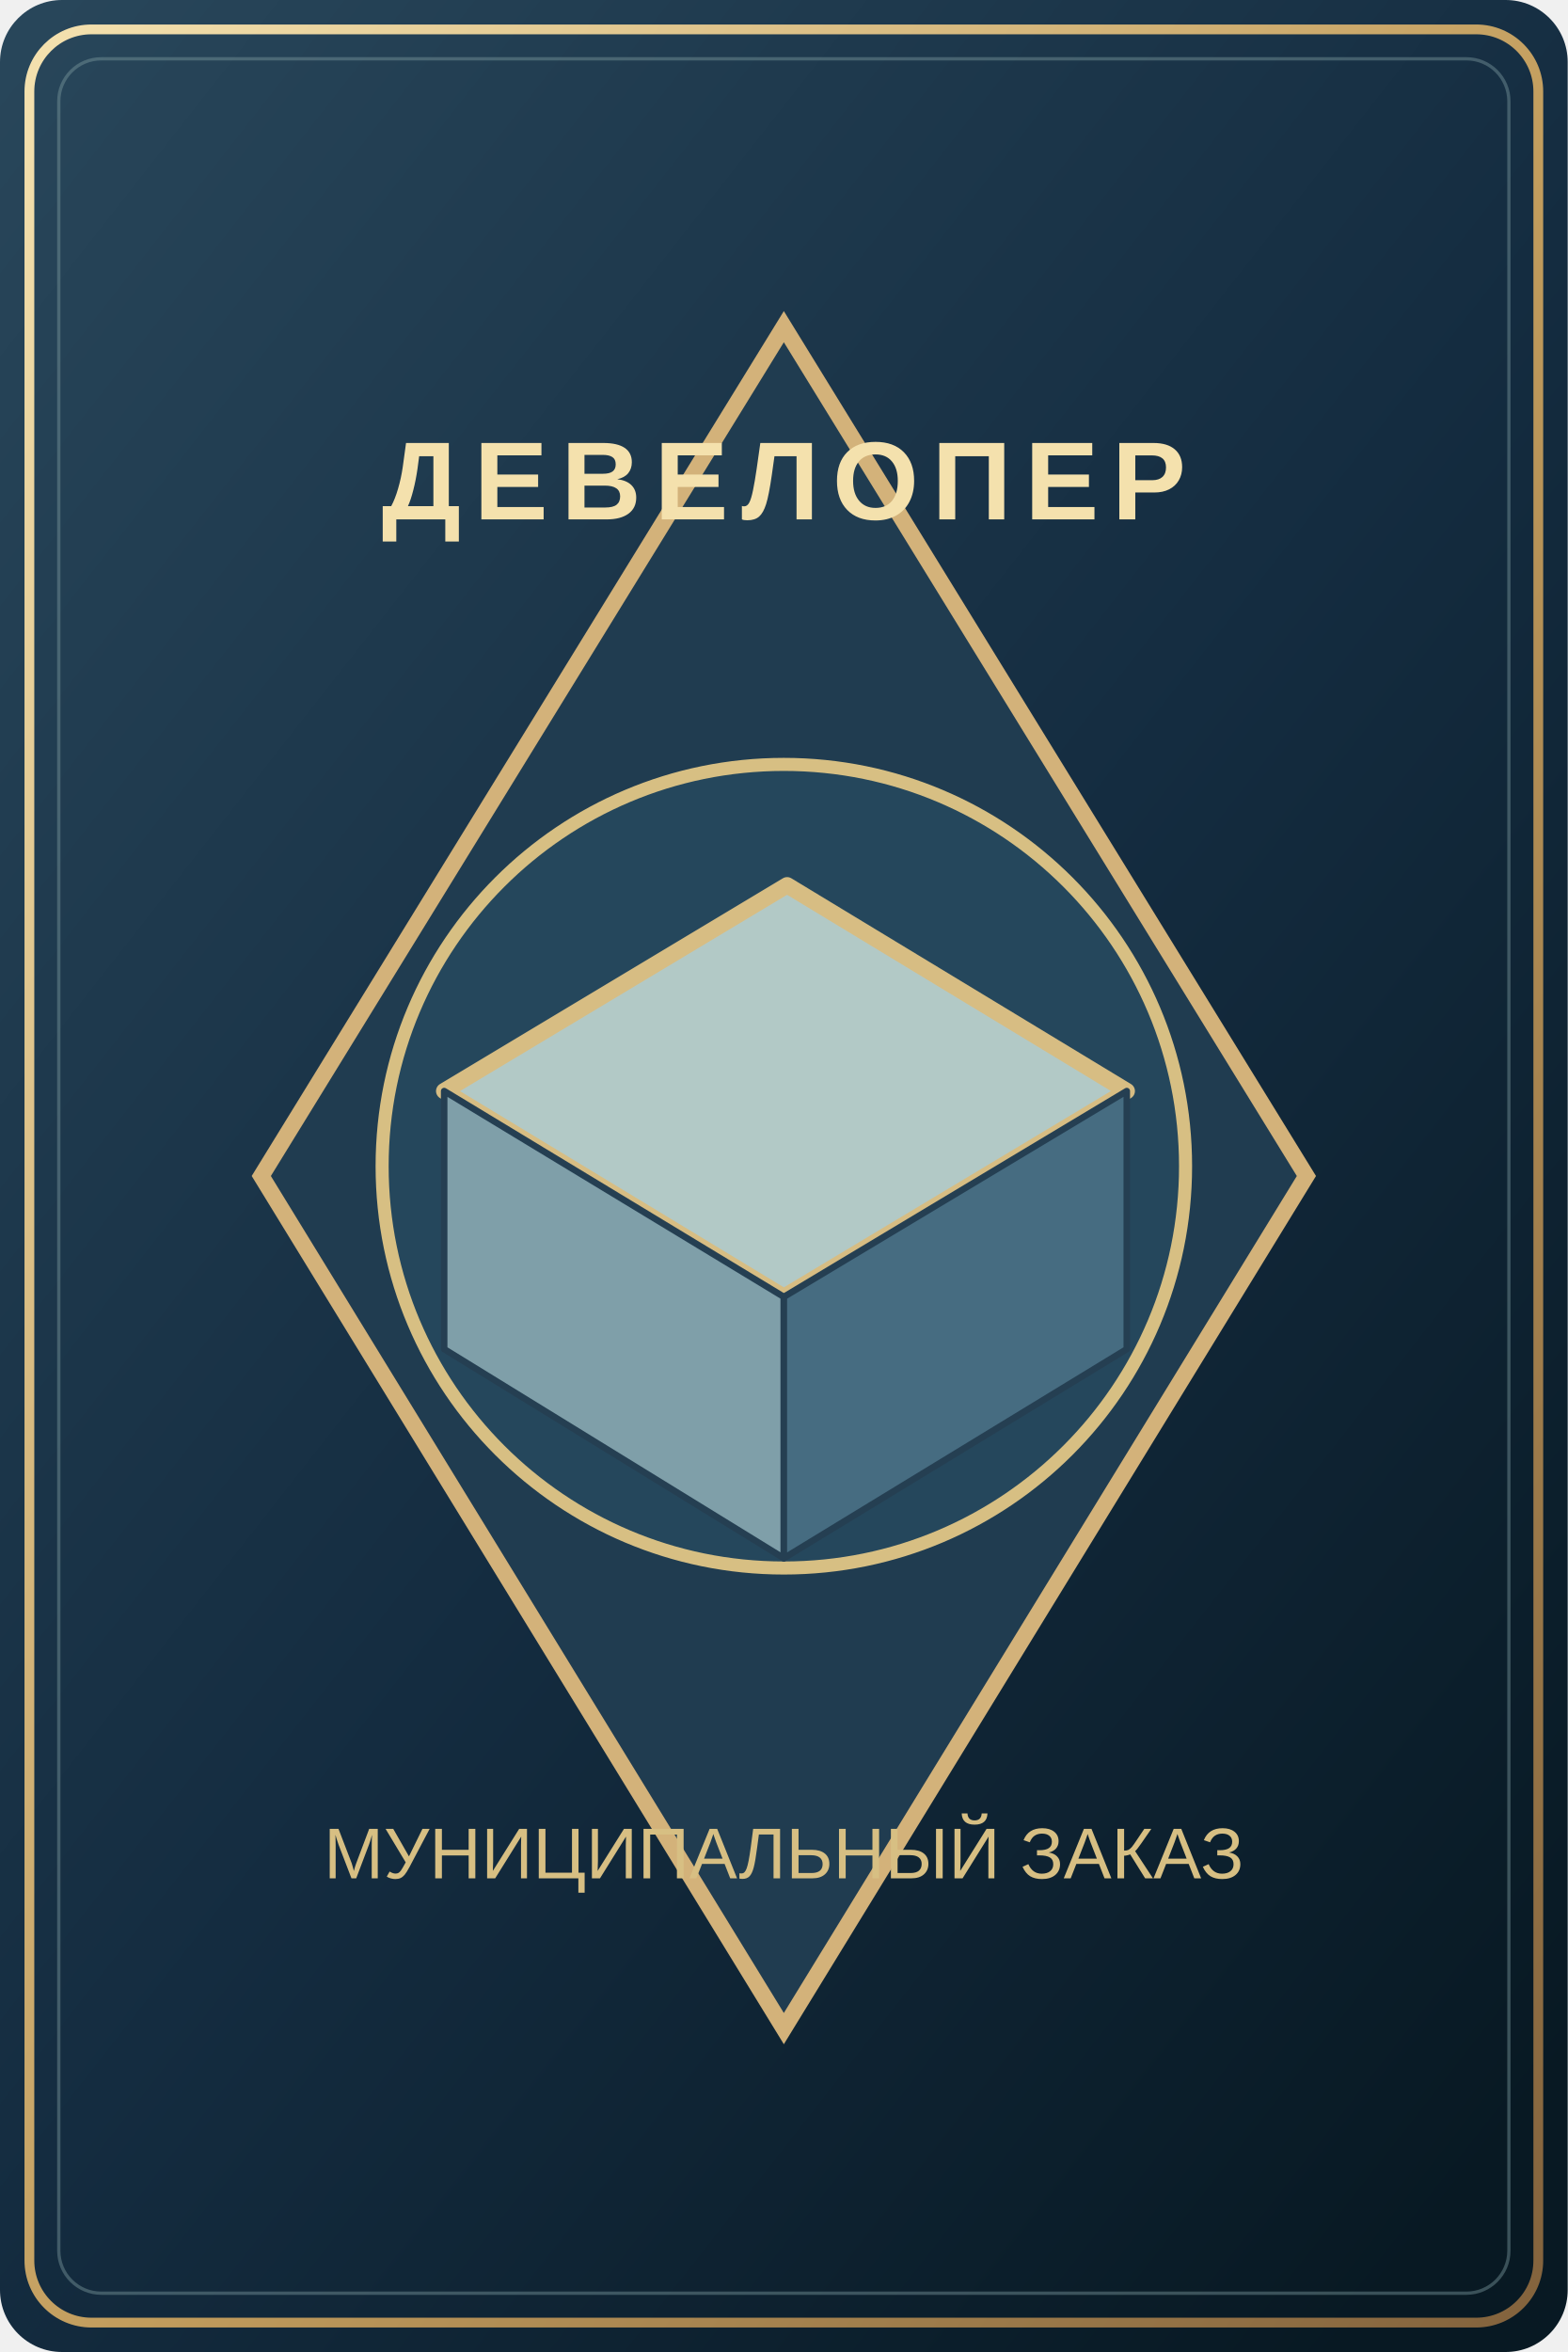
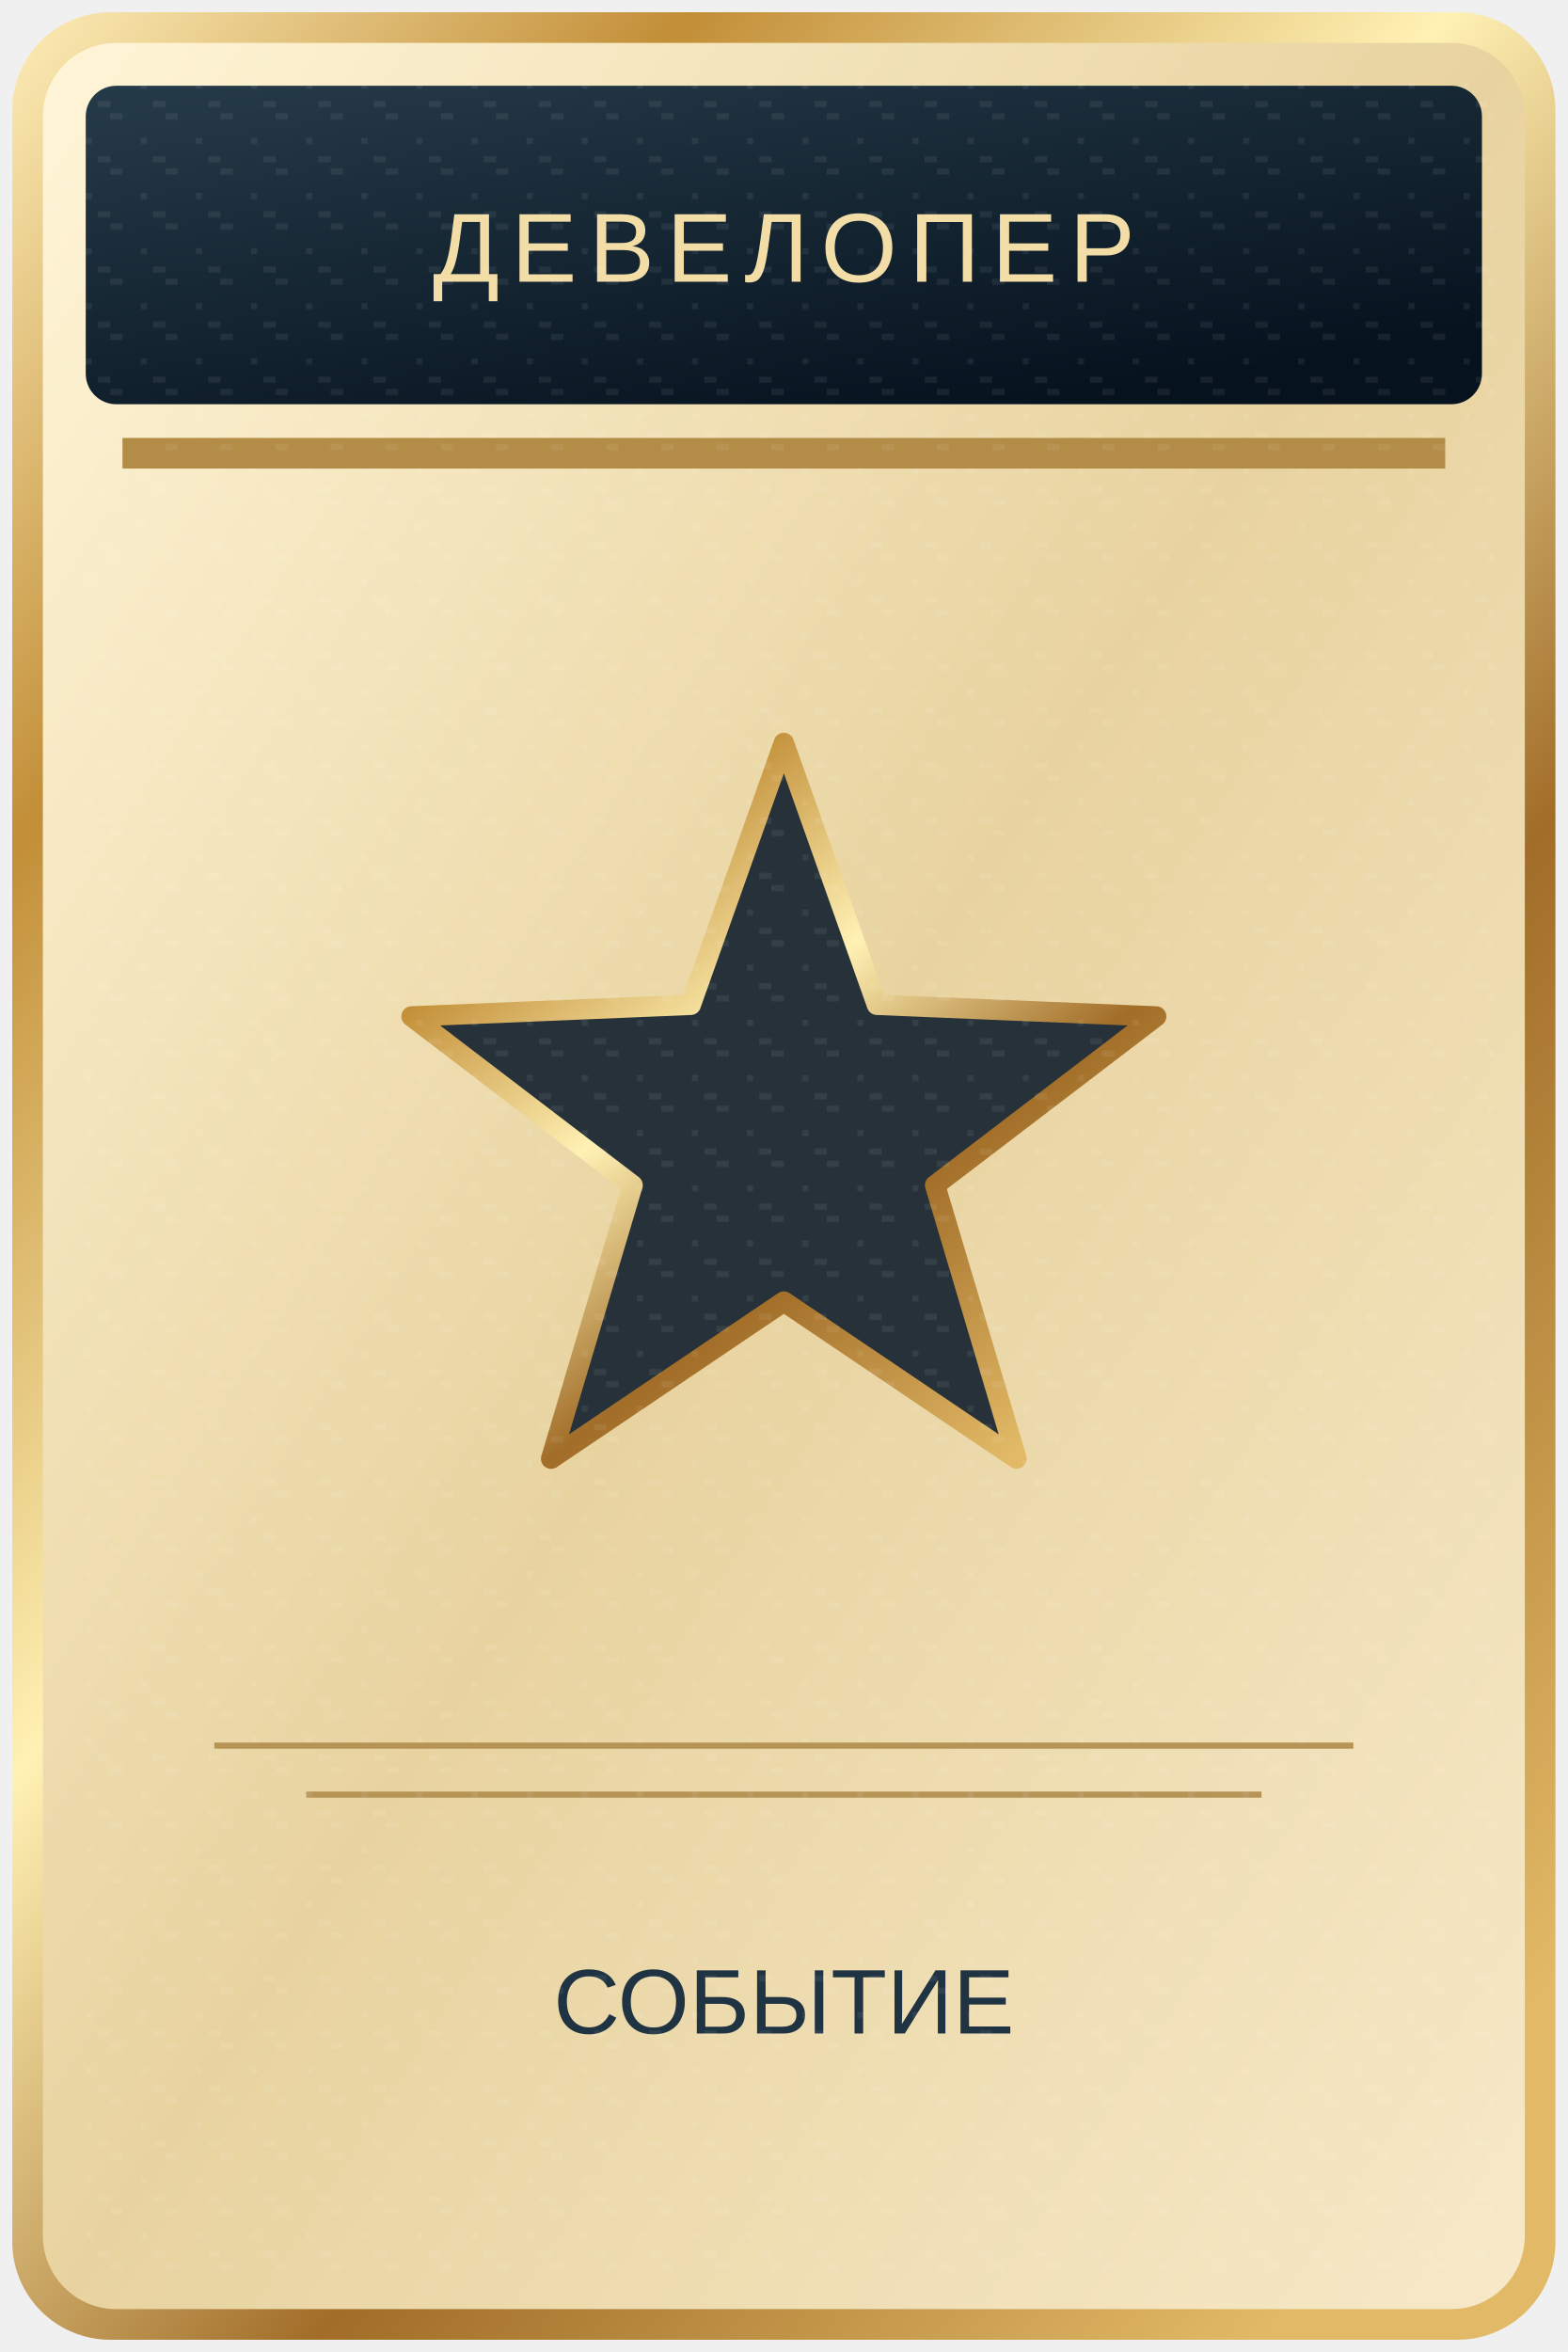
- <svg xmlns="http://www.w3.org/2000/svg" viewBox="0 0 480 720" width="480" height="720" role="img" aria-label="МУНИЦИПАЛЬНЫЙ ЗАКАЗ">
+ <svg xmlns="http://www.w3.org/2000/svg" viewBox="0 0 256 384" role="img" aria-label="МУНИЦИПАЛЬНЫЙ ЗАКАЗ">
  <defs>
-     <linearGradient id="bg" x2=".85" y2="1">
-       <stop stop-color="#29475b" />
-       <stop offset=".55" stop-color="#142c40" />
-       <stop offset="1" stop-color="#081923" />
+     <linearGradient id="gold" x2="0.8" y2="1">
+       <stop stop-color="#fff0bc" />
+       <stop offset=".22" stop-color="#c28e37" />
+       <stop offset=".46" stop-color="#fff1b4" />
+       <stop offset=".7" stop-color="#a16d28" />
+       <stop offset="1" stop-color="#e2ba67" />
    </linearGradient>
-     <linearGradient id="gold" x2="1" y2="1">
-       <stop stop-color="#f4e1af" />
-       <stop offset=".53" stop-color="#c29d5d" />
-       <stop offset="1" stop-color="#83633d" />
+     <linearGradient id="cream" x2="1" y2="1">
+       <stop stop-color="#fff5d7" />
+       <stop offset=".5" stop-color="#e8d3a0" />
+       <stop offset="1" stop-color="#f7e9c8" />
+     </linearGradient>
+     <linearGradient id="navy" x2=".7" y2="1">
+       <stop stop-color="#263b49" />
+       <stop offset="1" stop-color="#06121e" />
    </linearGradient>
    <linearGradient id="glass" x2="1" y2="1">
-       <stop stop-color="#bddad8" />
-       <stop offset="1" stop-color="#627f99" />
+       <stop stop-color="#d4e9e8" />
+       <stop offset=".45" stop-color="#6495ad" />
+       <stop offset="1" stop-color="#294453" />
    </linearGradient>
+     <pattern id="grain" width="9" height="9" patternUnits="userSpaceOnUse">
+       <path d="M0 1h2m3 4h1m1 3h2" stroke="#fff" opacity=".07" />
+     </pattern>
  </defs>
-   <rect width="480" height="720" rx="19" fill="url(#bg)" />
-   <rect x="9" y="9" width="462" height="702" rx="19" stroke="url(#gold)" stroke-width="3" fill="none" />
-   <rect x="18" y="18" width="444" height="684" rx="13" stroke="#7b989d" stroke-opacity=".44" fill="none" />
-   <path d="M240 100L400 360 240 621 80 360Z" fill="#203c50" stroke="#d3b27a" stroke-width="5" />
-   <circle cx="240" cy="357" r="123" fill="#25475c" stroke="#d7bf83" stroke-width="4" />
-   <polygon points="136,334 241,271 345,334 240,397" fill="#b2c9c6" stroke="#d7bd83" stroke-width="5" stroke-linejoin="round" />
-   <polygon points="136,334 240,397 240,477 136,413" fill="#7f9fa9" stroke="#253f52" stroke-width="2" stroke-linejoin="round" />
-   <polygon points="240,397 345,334 345,413 240,477" fill="#466c81" stroke="#253f52" stroke-width="2" stroke-linejoin="round" />
-   <text x="240" y="159" text-anchor="middle" font-family="Arial,sans-serif" font-size="34" letter-spacing="4" font-weight="700" fill="#f4e1ad">ДЕВЕЛОПЕР</text>
-   <text x="240" y="575" font-family="Arial,sans-serif" text-anchor="middle" font-size="22" fill="#d7bf83">МУНИЦИПАЛЬНЫЙ ЗАКАЗ</text>
+   <rect x="2" y="2" width="252" height="380" rx="16" fill="url(#gold)" />
+   <rect x="7" y="7" width="242" height="370" rx="12" fill="url(#cream)" />
+   <rect x="14" y="14" width="228" height="52" rx="5" fill="url(#navy)" />
+   <path d="M20 74h216" stroke="#b38c47" stroke-width="5" />
+   <g transform="translate(128 184) scale(.95)">
+     <g fill="#263139" stroke="url(#gold)" stroke-width="3.5" stroke-linejoin="round" stroke-linecap="round">
+       <path d="M0-66l16 45 48 2-38 29 14 47L0 30-40 57l14-47-38-29 48-2z" />
+     </g>
+   </g>
+   <path d="M35 285h186m-171 8h156" stroke="#b59456" />
+   <text x="128" y="46" text-anchor="middle" font-family="Arial,sans-serif" font-size="16" fill="#f3dda6" letter-spacing="2">ДЕВЕЛОПЕР</text>
+   <text x="128" y="332" text-anchor="middle" font-family="Arial,sans-serif" font-size="15" fill="#203342">СОБЫТИЕ</text>
+   <rect x="12" y="12" width="232" height="360" rx="9" fill="url(#grain)" />
</svg>
